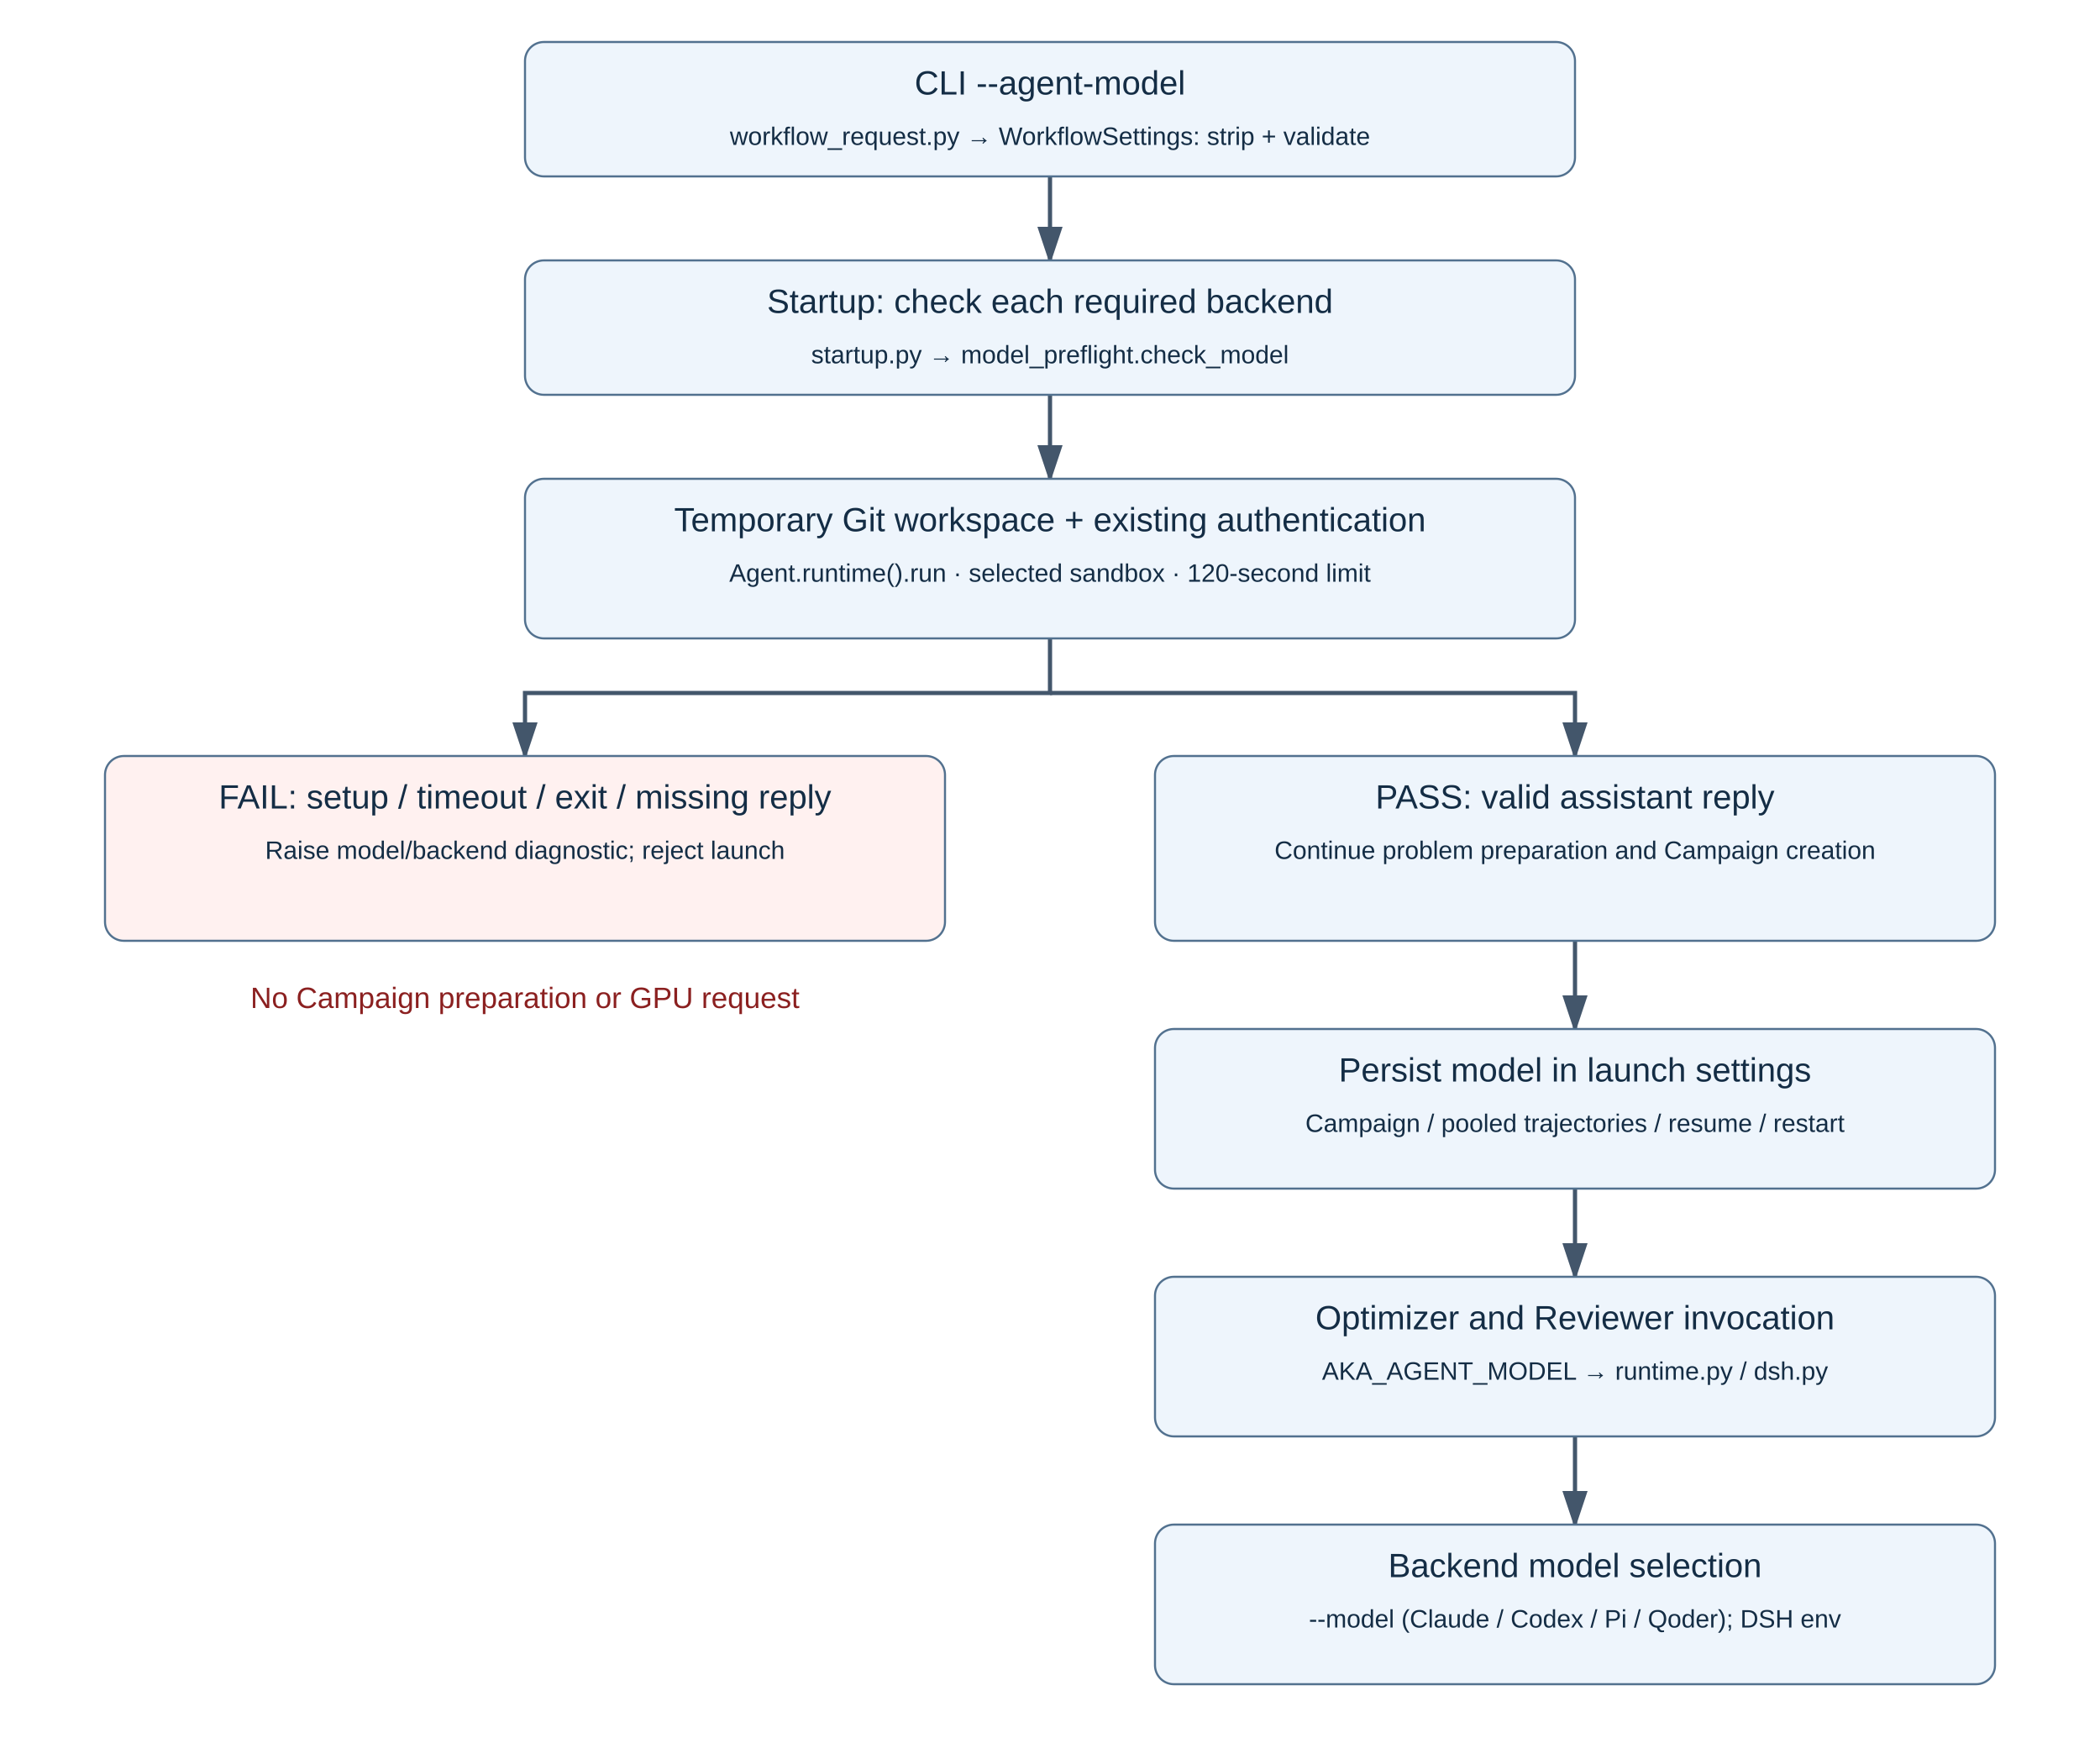
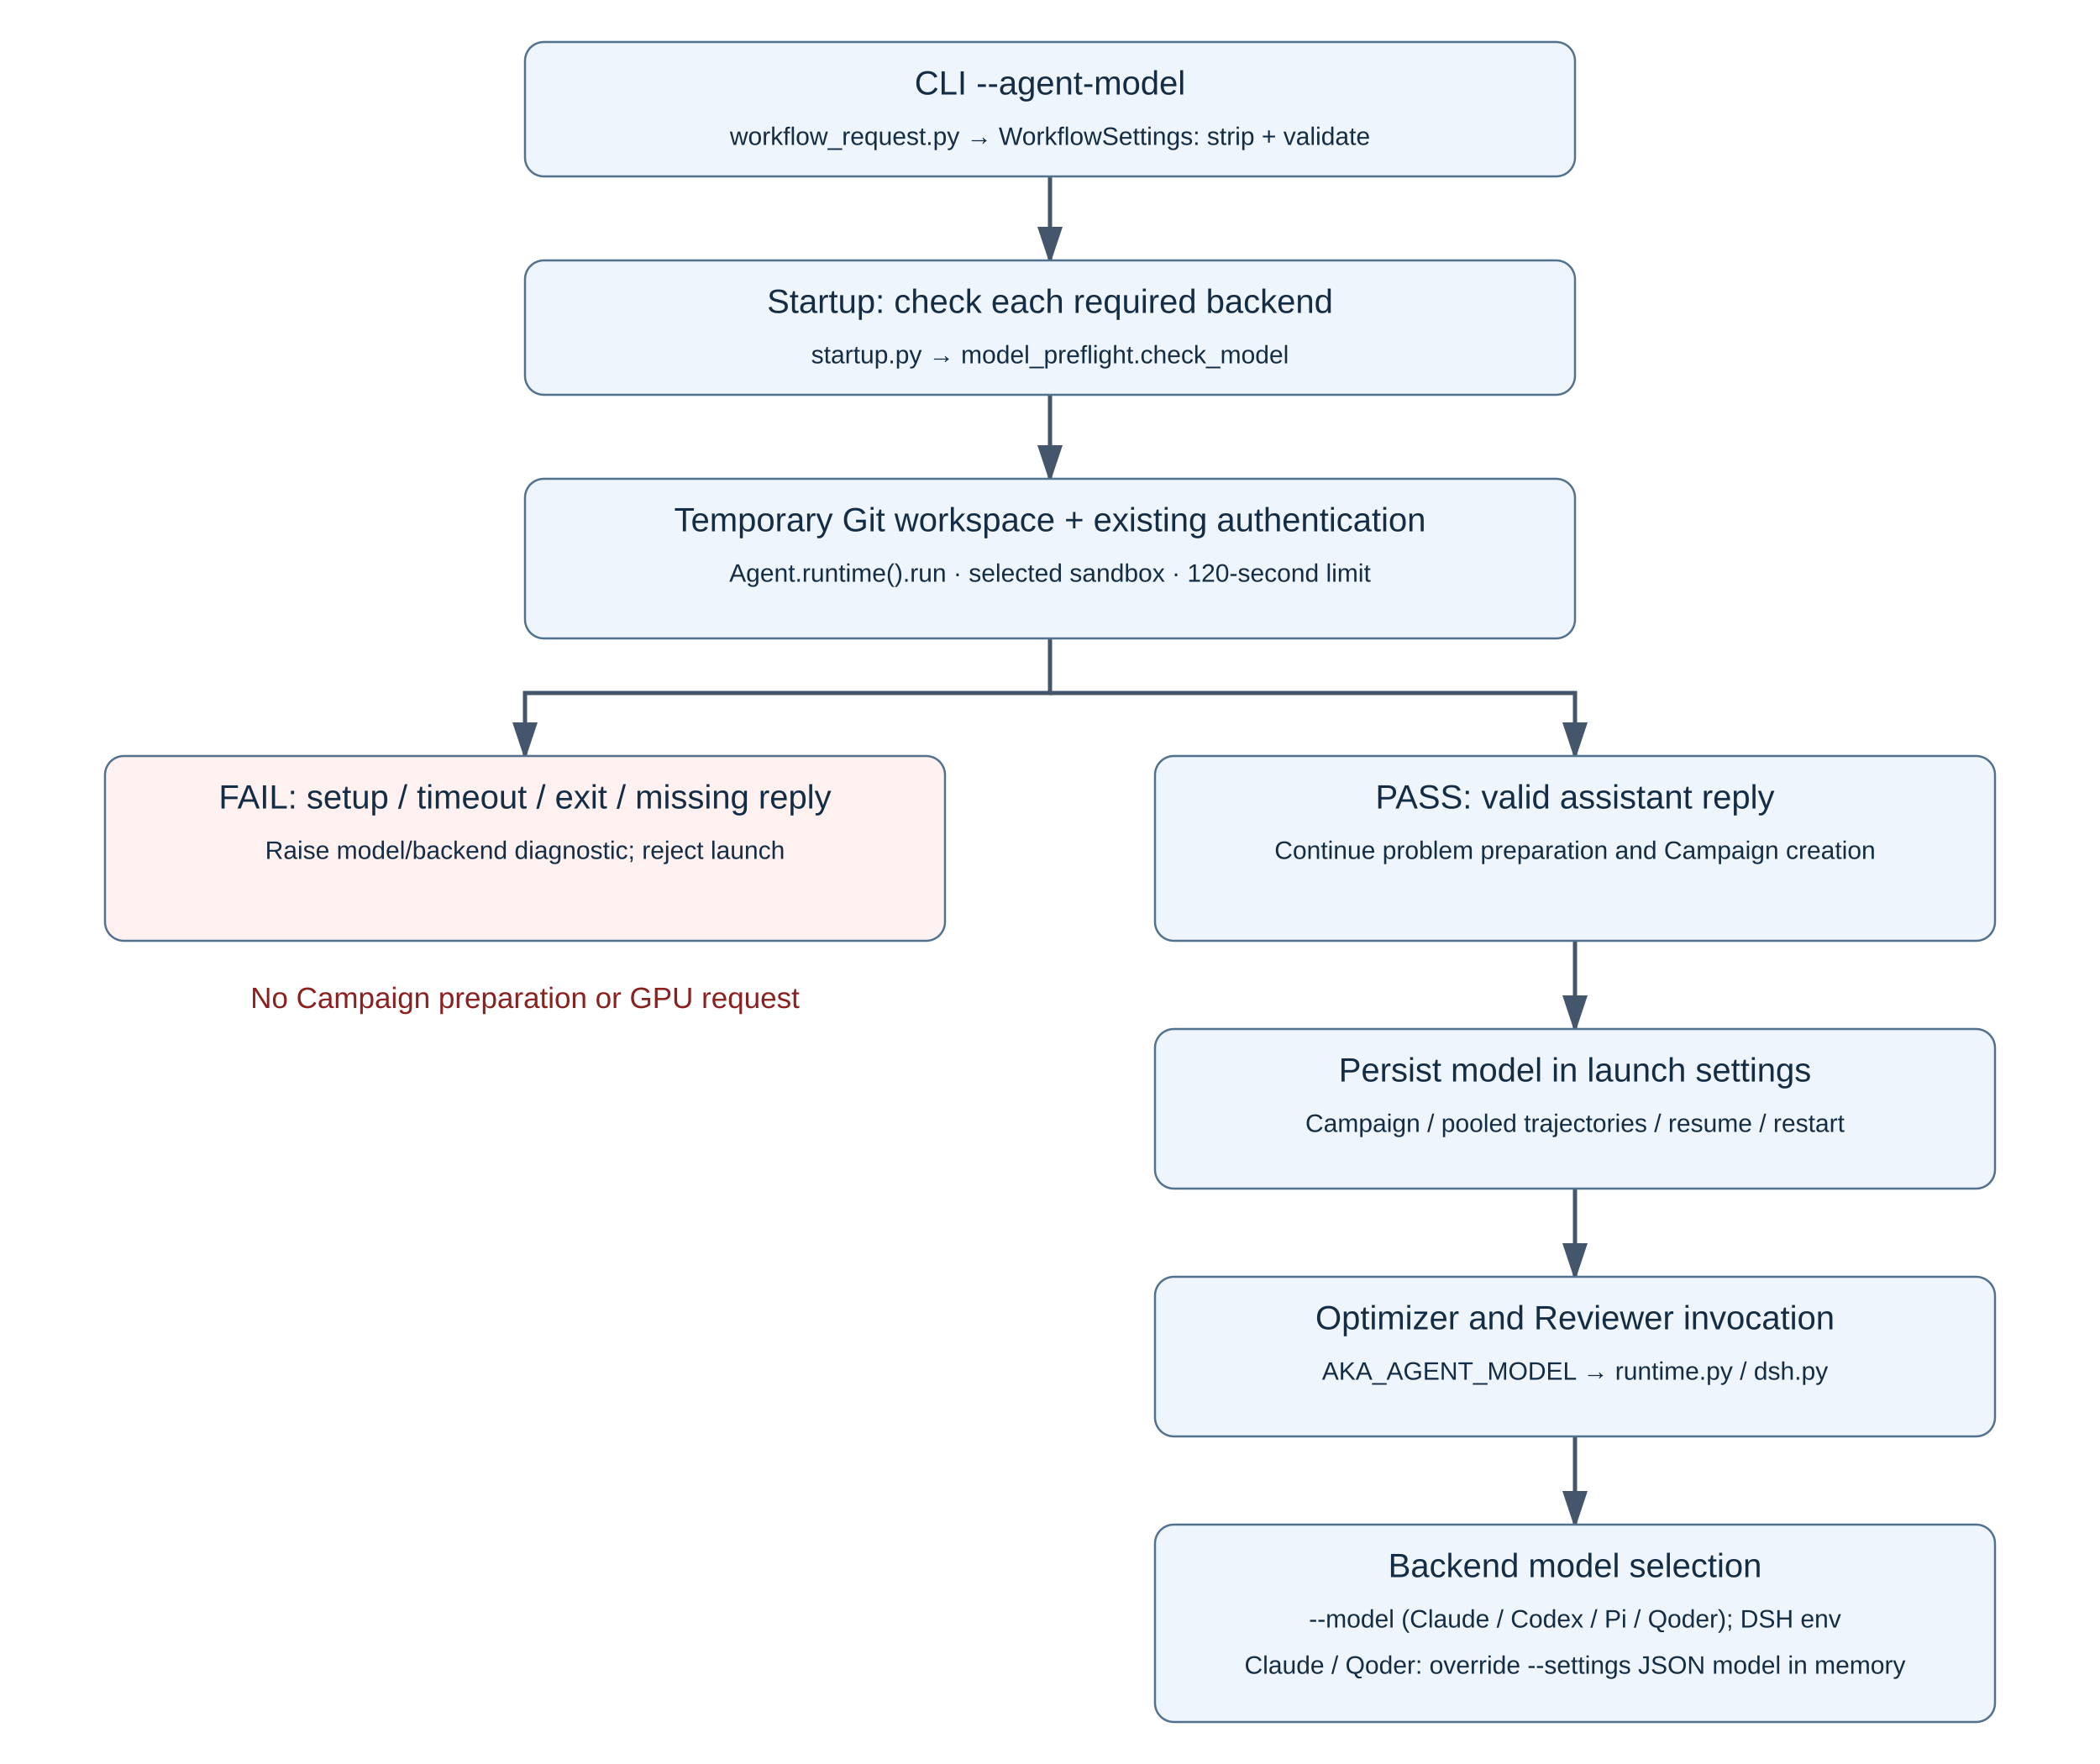
<svg xmlns="http://www.w3.org/2000/svg" width="1000" height="840" viewBox="0 0 1000 840">
  <defs>
    <marker id="arrow" markerWidth="10" markerHeight="10" refX="8" refY="3" orient="auto">
      <path d="M0,0 L0,6 L9,3 z" fill="#43566b" />
    </marker>
  </defs>
  <rect width="1000" height="840" fill="white" />
  <path d="M500 84 V124" fill="none" stroke="#43566b" stroke-width="2" marker-end="url(#arrow)" />
  <path d="M500 188 V228" fill="none" stroke="#43566b" stroke-width="2" marker-end="url(#arrow)" />
  <path d="M500 304 V330 H250 V360" fill="none" stroke="#43566b" stroke-width="2" marker-end="url(#arrow)" />
  <path d="M500 330 H750 V360" fill="none" stroke="#43566b" stroke-width="2" marker-end="url(#arrow)" />
  <path d="M750 448 V490" fill="none" stroke="#43566b" stroke-width="2" marker-end="url(#arrow)" />
  <path d="M750 566 V608" fill="none" stroke="#43566b" stroke-width="2" marker-end="url(#arrow)" />
  <path d="M750 684 V726" fill="none" stroke="#43566b" stroke-width="2" marker-end="url(#arrow)" />
  <rect x="250" y="20" width="500" height="64" rx="9" fill="#eef5fc" stroke="#52718f" />
  <text x="500.0" y="45" text-anchor="middle" font-family="Arial, sans-serif" font-size="16" fill="#142d45">CLI --agent-model</text>
  <text x="500.0" y="69" text-anchor="middle" font-family="Arial, sans-serif" font-size="12" fill="#142d45">workflow_request.py → WorkflowSettings: strip + validate</text>
  <rect x="250" y="124" width="500" height="64" rx="9" fill="#eef5fc" stroke="#52718f" />
  <text x="500.0" y="149" text-anchor="middle" font-family="Arial, sans-serif" font-size="16" fill="#142d45">Startup: check each required backend</text>
  <text x="500.0" y="173" text-anchor="middle" font-family="Arial, sans-serif" font-size="12" fill="#142d45">startup.py → model_preflight.check_model</text>
  <rect x="250" y="228" width="500" height="76" rx="9" fill="#eef5fc" stroke="#52718f" />
  <text x="500.0" y="253" text-anchor="middle" font-family="Arial, sans-serif" font-size="16" fill="#142d45">Temporary Git workspace + existing authentication</text>
  <text x="500.0" y="277" text-anchor="middle" font-family="Arial, sans-serif" font-size="12" fill="#142d45">Agent.runtime().run · selected sandbox · 120-second limit</text>
  <rect x="50" y="360" width="400" height="88" rx="9" fill="#fff1f0" stroke="#52718f" />
  <text x="250.0" y="385" text-anchor="middle" font-family="Arial, sans-serif" font-size="16" fill="#142d45">FAIL: setup / timeout / exit / missing reply</text>
  <text x="250.0" y="409" text-anchor="middle" font-family="Arial, sans-serif" font-size="12" fill="#142d45">Raise model/backend diagnostic; reject launch</text>
  <rect x="550" y="360" width="400" height="88" rx="9" fill="#eef5fc" stroke="#52718f" />
  <text x="750.0" y="385" text-anchor="middle" font-family="Arial, sans-serif" font-size="16" fill="#142d45">PASS: valid assistant reply</text>
  <text x="750.0" y="409" text-anchor="middle" font-family="Arial, sans-serif" font-size="12" fill="#142d45">Continue problem preparation and Campaign creation</text>
  <rect x="550" y="490" width="400" height="76" rx="9" fill="#eef5fc" stroke="#52718f" />
  <text x="750.0" y="515" text-anchor="middle" font-family="Arial, sans-serif" font-size="16" fill="#142d45">Persist model in launch settings</text>
  <text x="750.0" y="539" text-anchor="middle" font-family="Arial, sans-serif" font-size="12" fill="#142d45">Campaign / pooled trajectories / resume / restart</text>
  <rect x="550" y="608" width="400" height="76" rx="9" fill="#eef5fc" stroke="#52718f" />
  <text x="750.0" y="633" text-anchor="middle" font-family="Arial, sans-serif" font-size="16" fill="#142d45">Optimizer and Reviewer invocation</text>
  <text x="750.0" y="657" text-anchor="middle" font-family="Arial, sans-serif" font-size="12" fill="#142d45">AKA_AGENT_MODEL → runtime.py / dsh.py</text>
-   <rect x="550" y="726" width="400" height="76" rx="9" fill="#eef5fc" stroke="#52718f" />
+   <rect x="550" y="726" width="400" height="94" rx="9" fill="#eef5fc" stroke="#52718f" />
  <text x="750.0" y="751" text-anchor="middle" font-family="Arial, sans-serif" font-size="16" fill="#142d45">Backend model selection</text>
  <text x="750.0" y="775" text-anchor="middle" font-family="Arial, sans-serif" font-size="12" fill="#142d45">--model (Claude / Codex / Pi / Qoder); DSH env</text>
+   <text x="750" y="797" text-anchor="middle" font-family="Arial, sans-serif" font-size="12" fill="#142d45">Claude / Qoder: override --settings JSON model in memory</text>
  <text x="250" y="480" text-anchor="middle" font-family="Arial" font-size="14" fill="#8b2020">No Campaign preparation or GPU request</text>
</svg>
